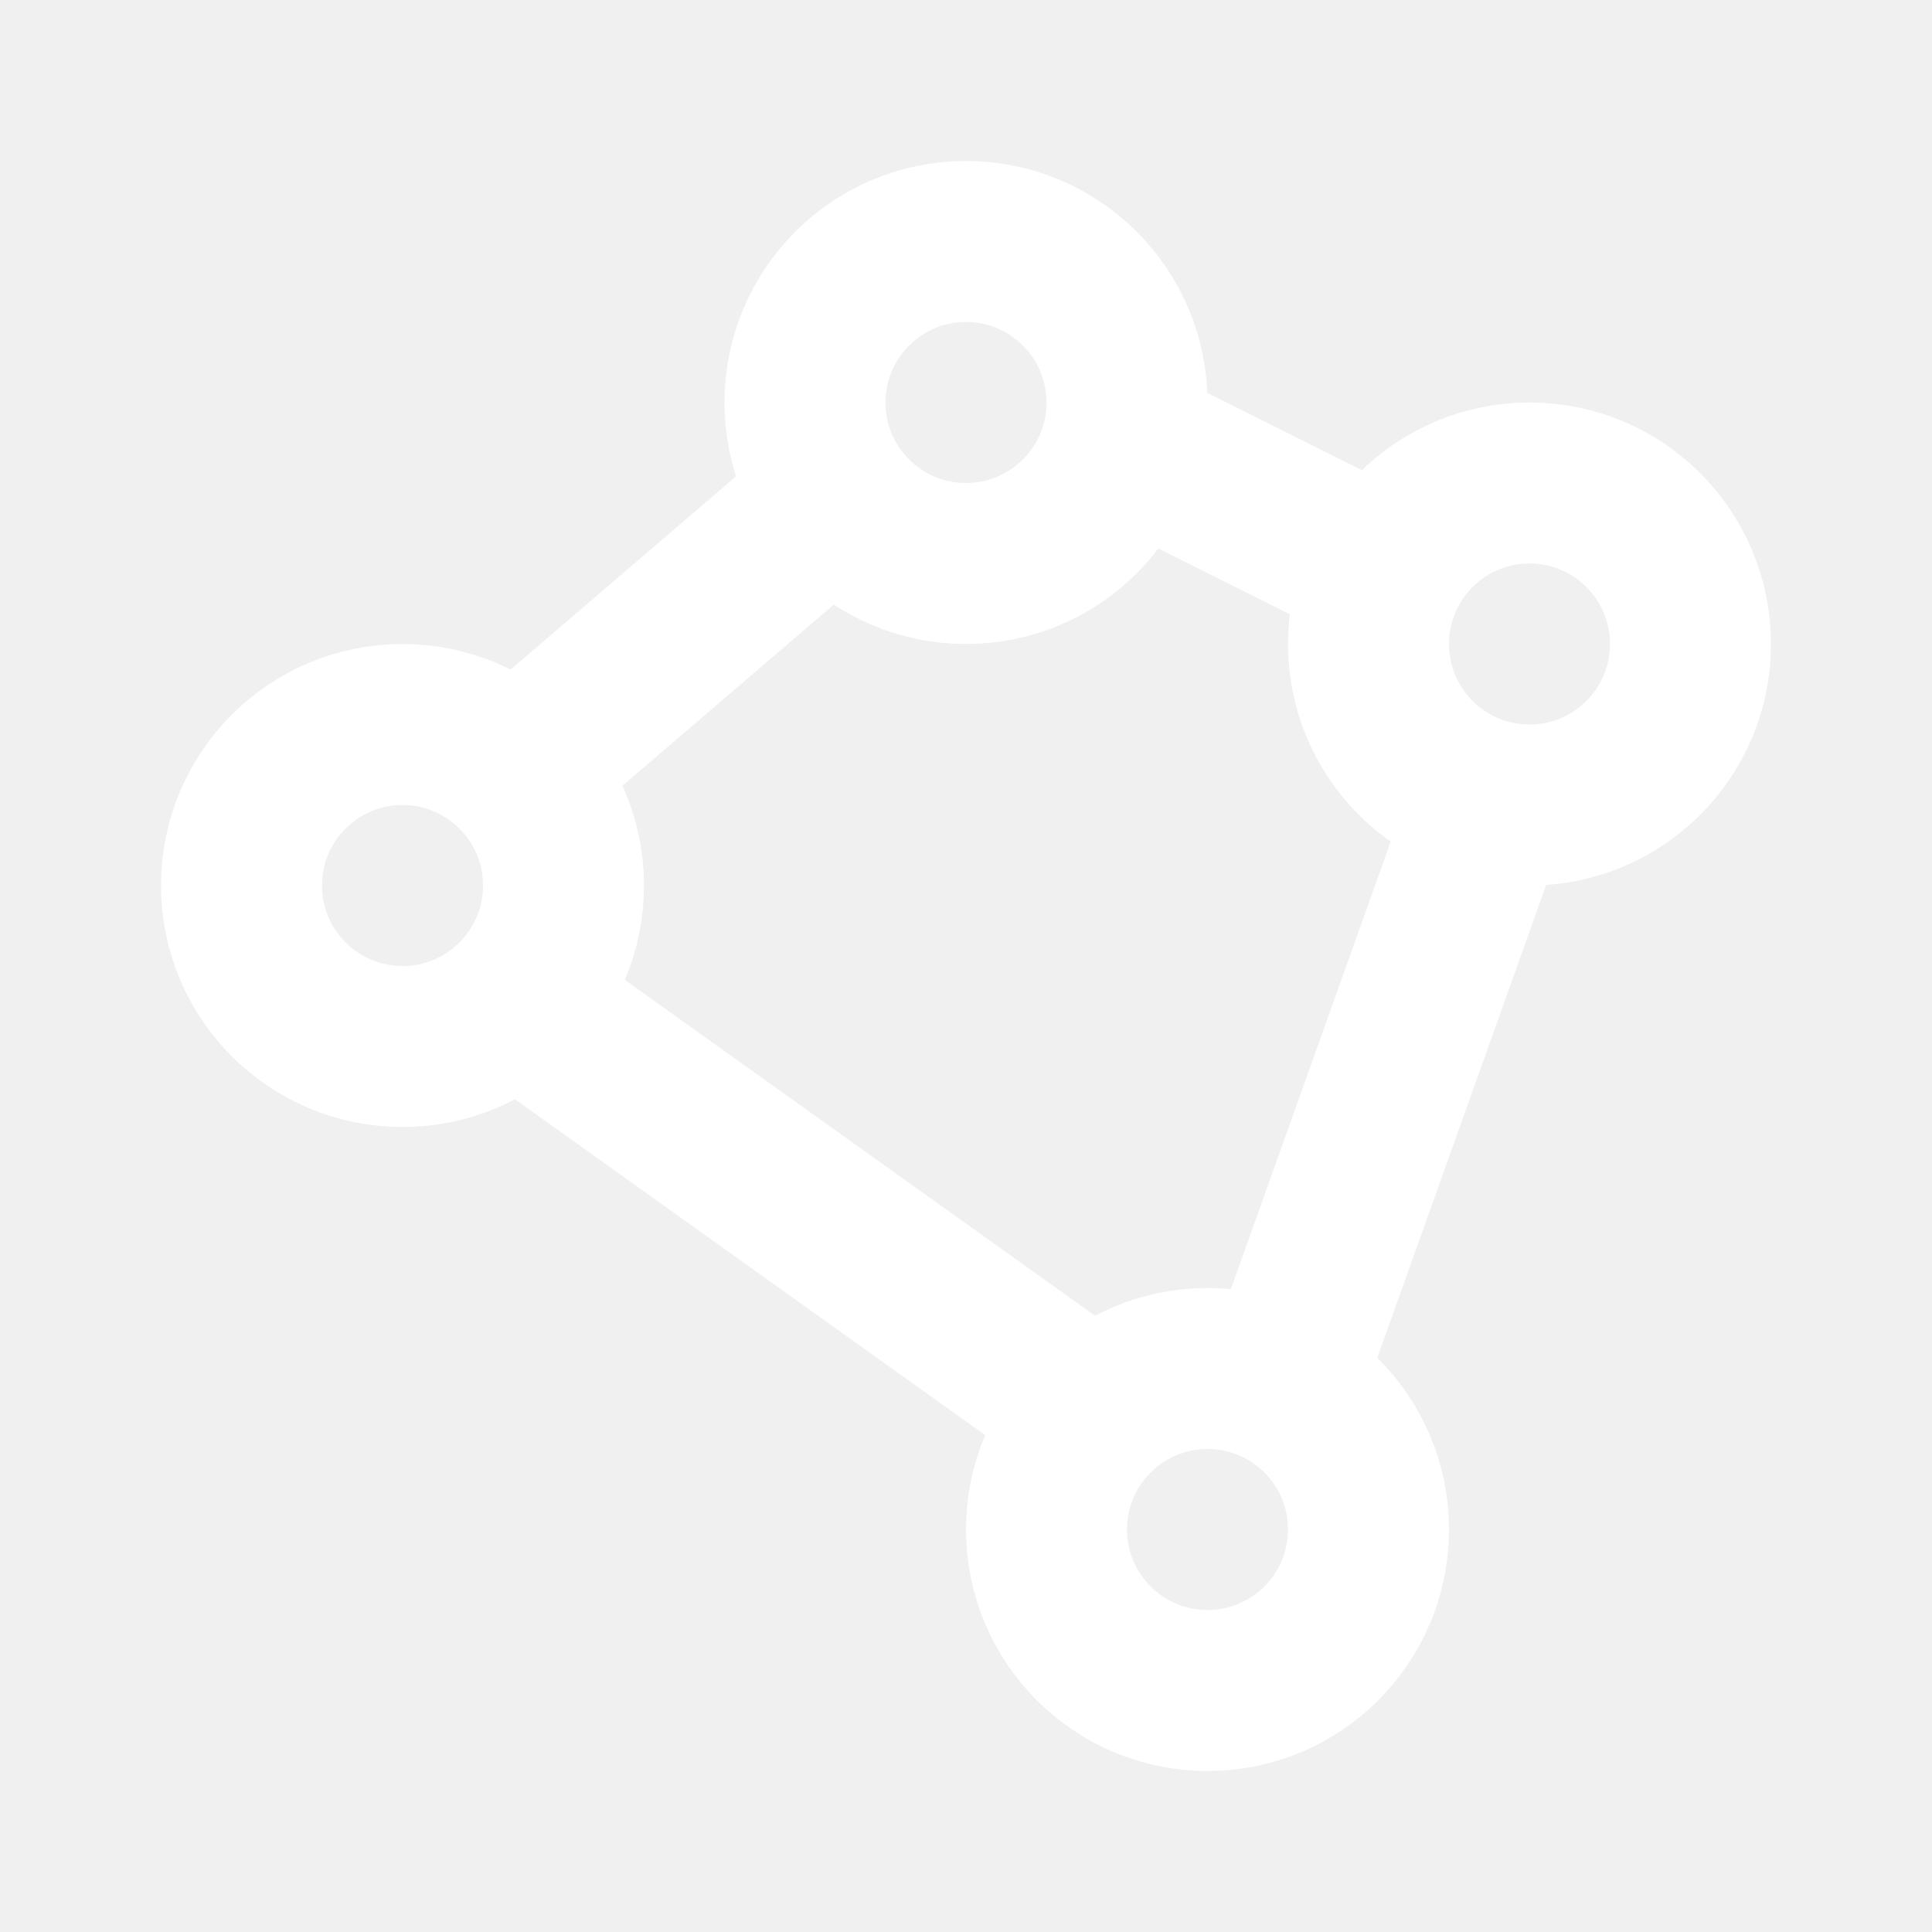
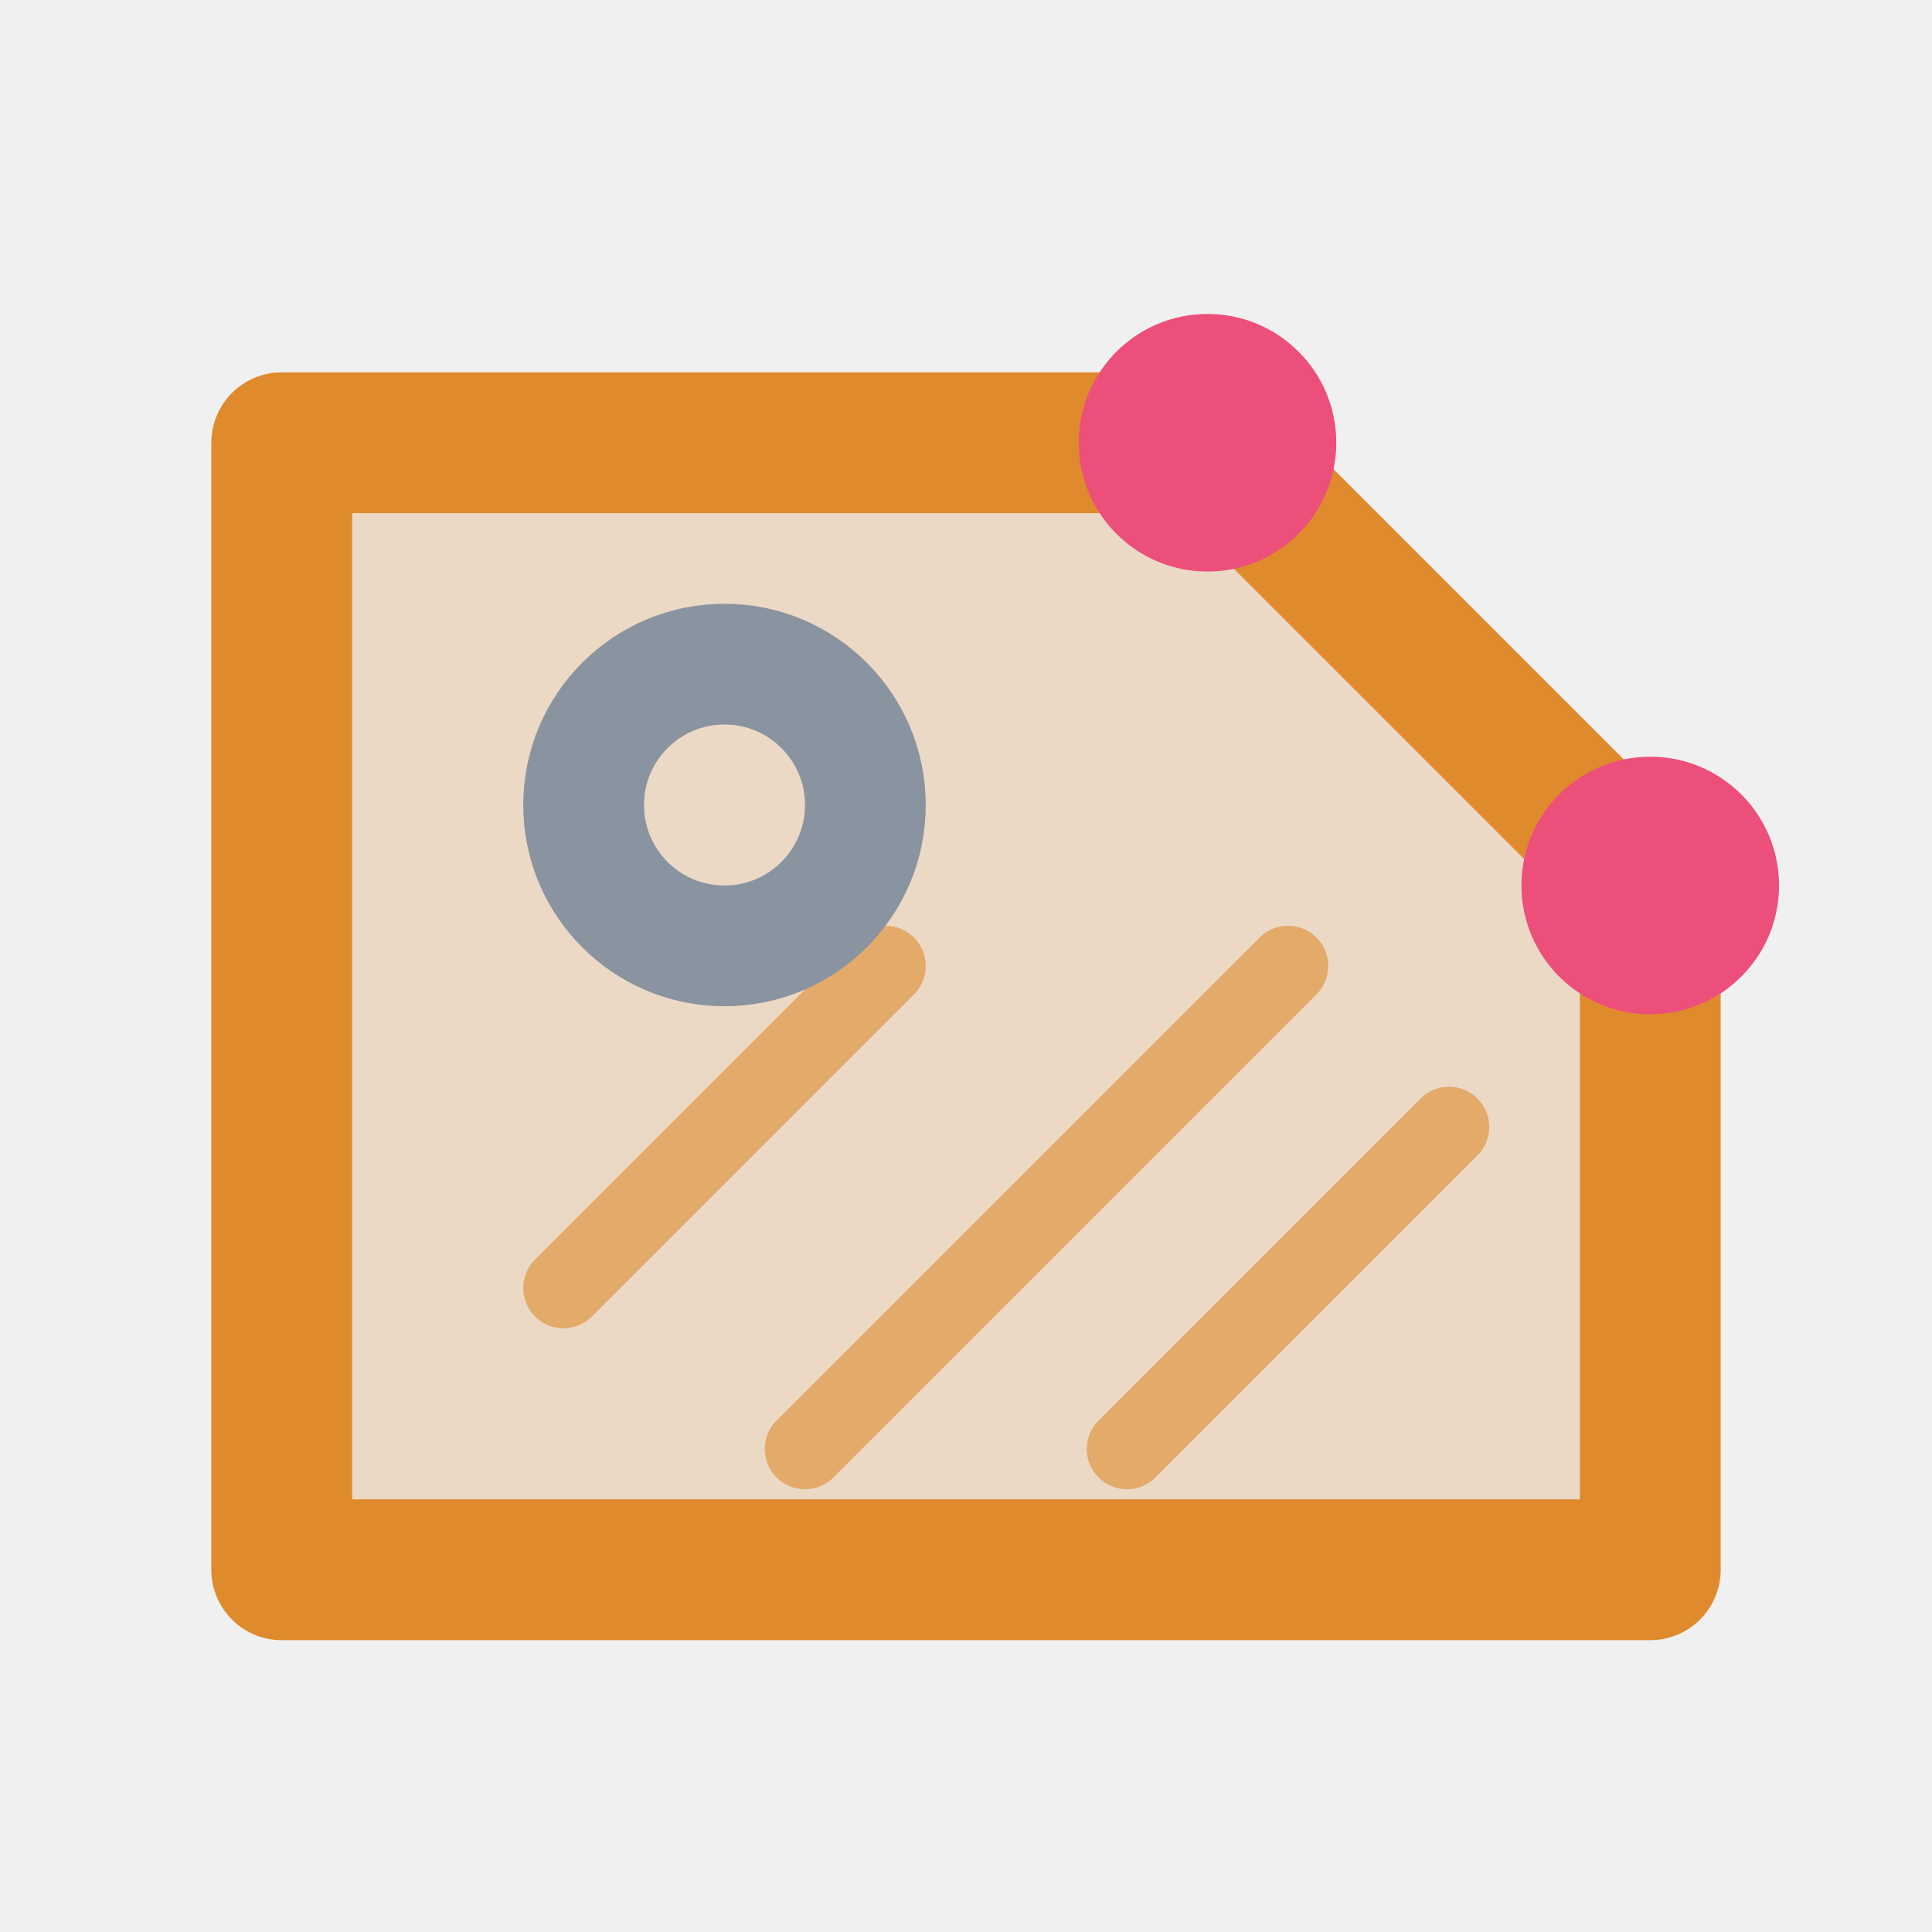
- <svg xmlns="http://www.w3.org/2000/svg" width="24" height="24" viewBox="0 0 24 24" fill="none" stroke="#fff" stroke-width="2" stroke-linecap="round" stroke-linejoin="round">
-   <path stroke="none" d="M0 0h24v24H0z" fill="none" />
-   <path d="M10 5a2 2 0 1 0 4 0a2 2 0 1 0 -4 0" />
-   <path d="M17 8a2 2 0 1 0 4 0a2 2 0 1 0 -4 0" />
-   <path d="M3 11a2 2 0 1 0 4 0a2 2 0 1 0 -4 0" />
-   <path d="M13 19a2 2 0 1 0 4 0a2 2 0 1 0 -4 0" />
-   <path d="M6.5 9.5l3.5 -3" />
-   <path d="M14 5.5l3 1.5" />
-   <path d="M18.5 10l-2.5 7" />
-   <path d="M13.5 17.5l-7 -5" />
+ <svg xmlns="http://www.w3.org/2000/svg" viewBox="0 0 24 24" fill="none" stroke-linecap="round" stroke-linejoin="round" stroke-width="1.5">
+   <path d="M3.5 5.5H15L20.5 11V19.5H3.5Z" stroke="#e08a2e" stroke-width="1.75" fill="#e08a2e" fill-opacity="0.22" />
+   <path d="M7 16L11 12M10 18L16 12M14 18L18 14" stroke="#e08a2e" stroke-opacity="0.6" stroke-width="1" />
+   <circle cx="9" cy="10" r="1.75" stroke="#8a93a0" />
+   <circle cx="15" cy="5.5" r="1.6" fill="#ec4f7a" stroke="none" />
+   <circle cx="20.5" cy="11" r="1.6" fill="#ec4f7a" stroke="none" />
</svg>
